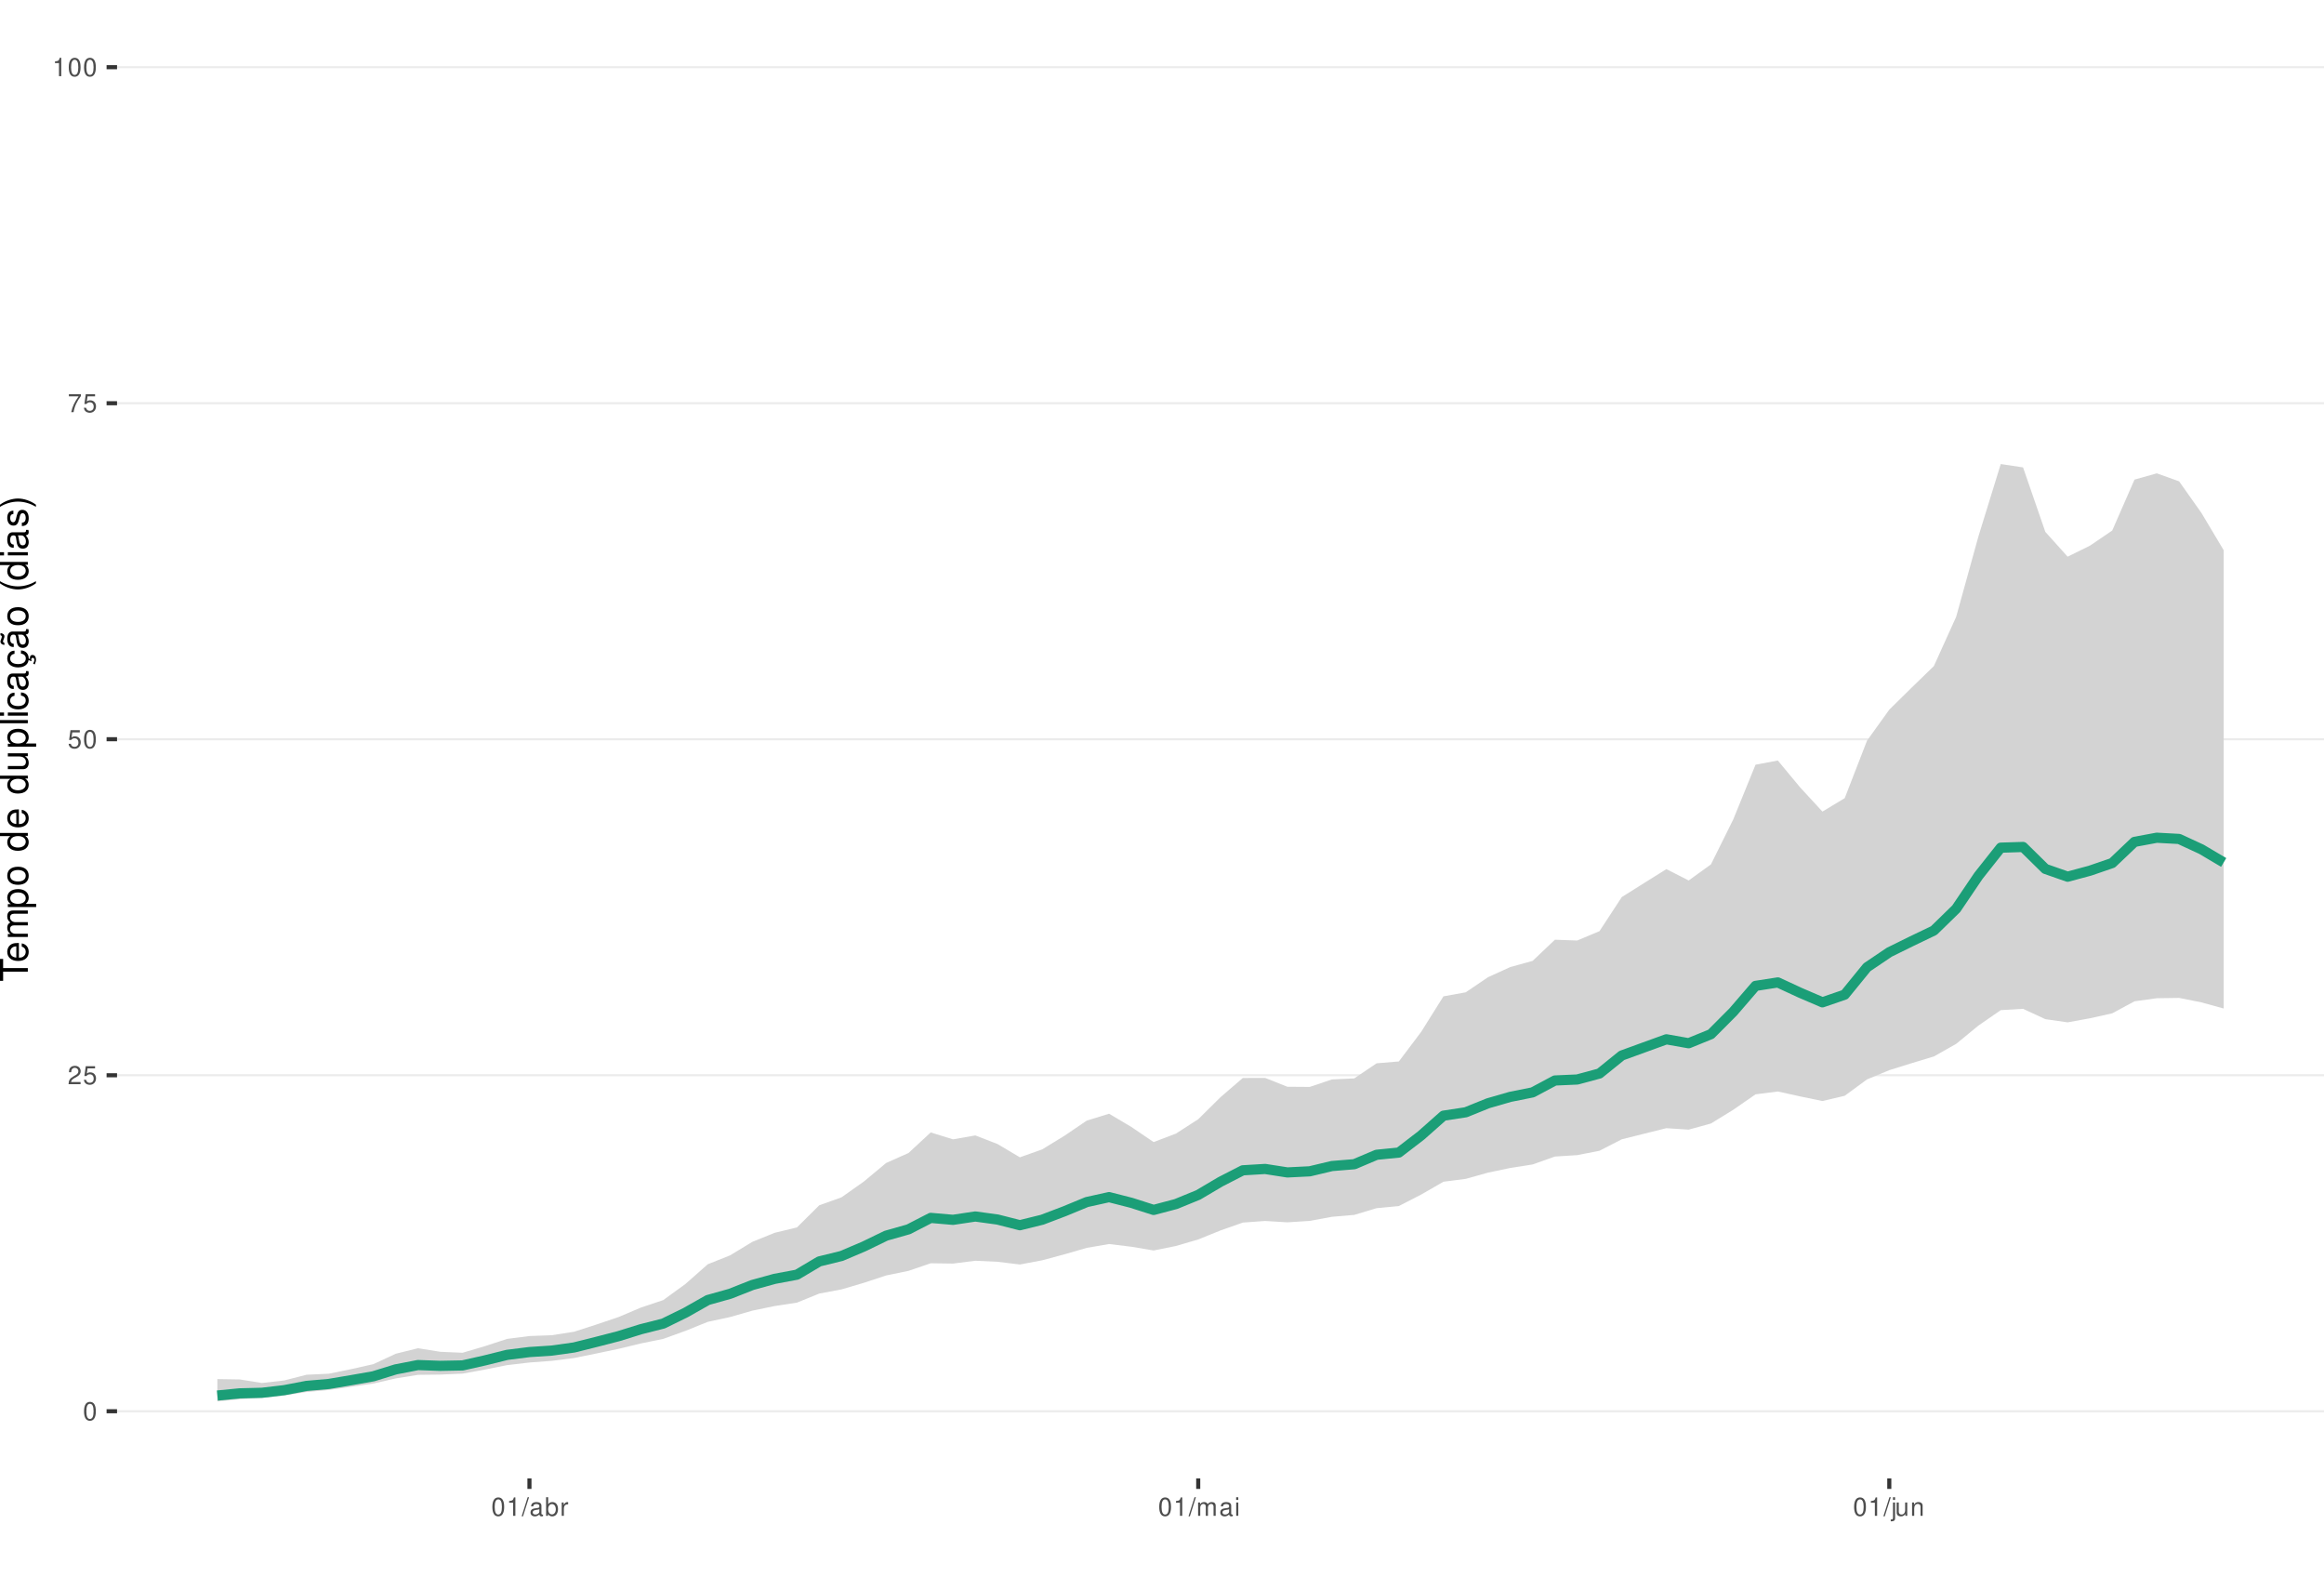
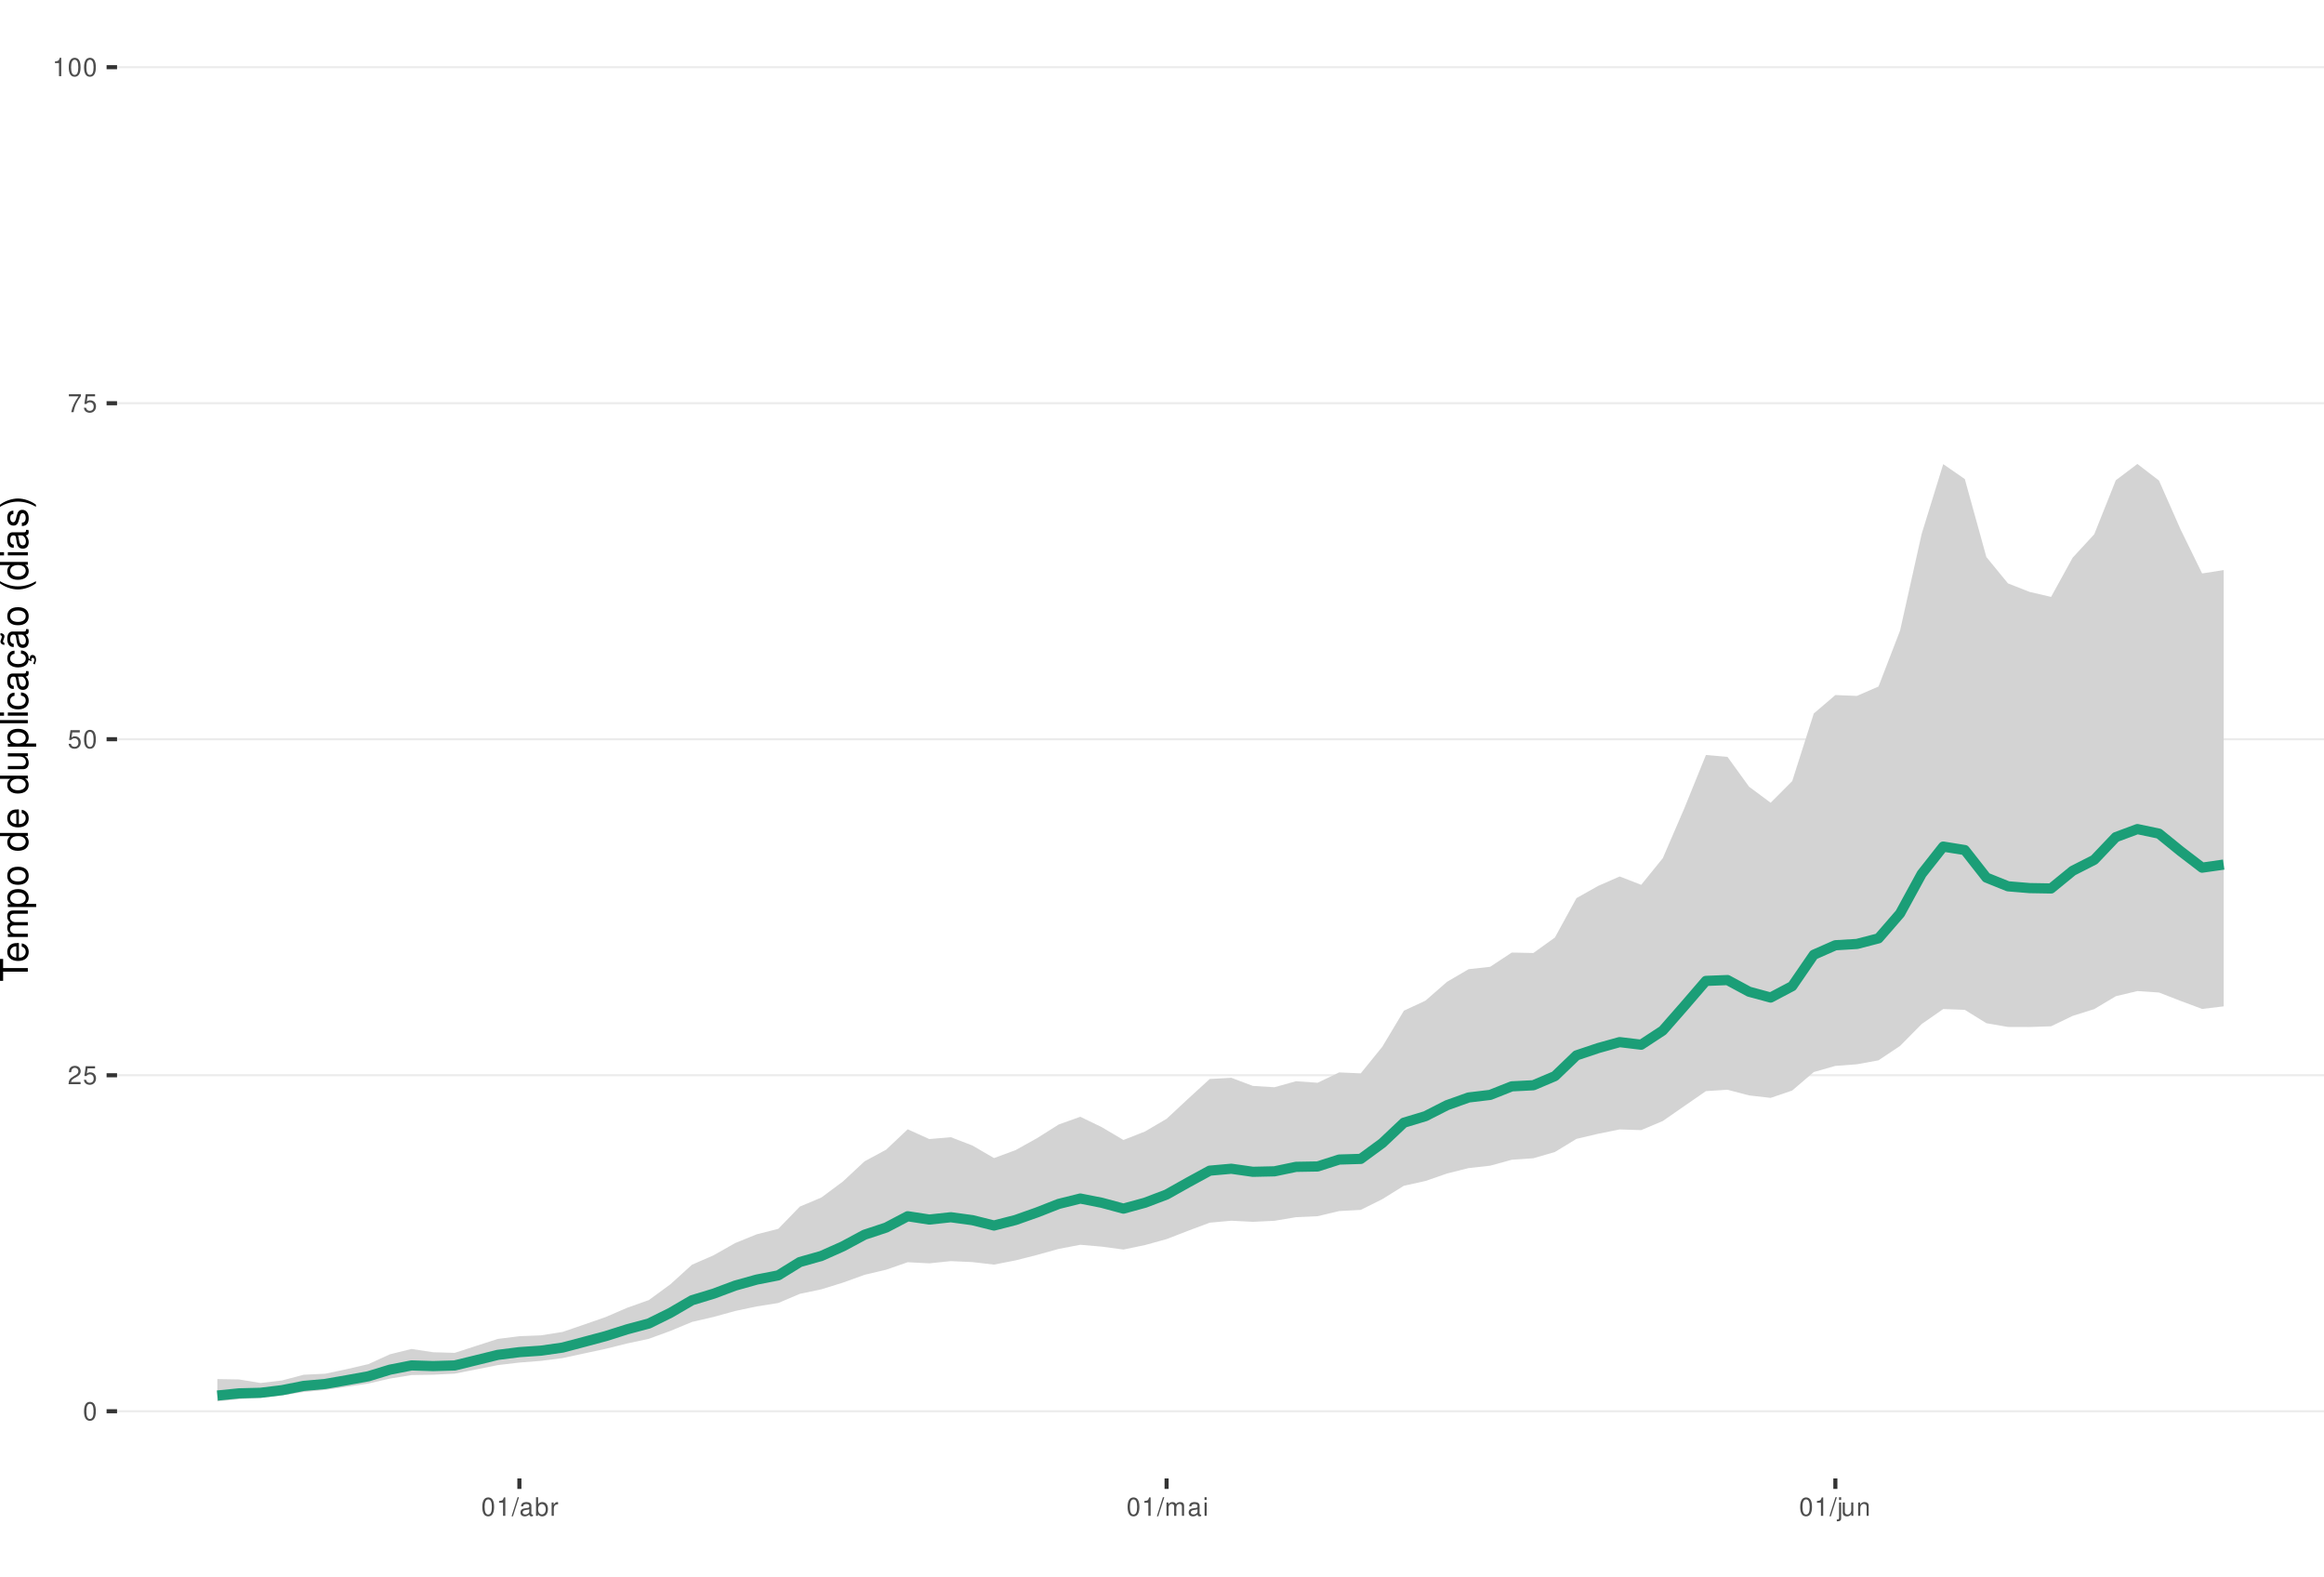
<svg xmlns="http://www.w3.org/2000/svg" xmlns:xlink="http://www.w3.org/1999/xlink" width="609pt" height="413pt" viewBox="0 0 609 413" version="1.1">
  <defs>
    <g>
      <symbol overflow="visible" id="glyph0-0">
        <path style="stroke:none;" d="" />
      </symbol>
      <symbol overflow="visible" id="glyph0-1">
        <path style="stroke:none;" d="M 1.828 -4.812 C 1.391 -4.812 0.984 -4.609 0.75 -4.281 C 0.438 -3.859 0.281 -3.219 0.281 -2.328 C 0.281 -0.703 0.812 0.156 1.828 0.156 C 2.828 0.156 3.375 -0.703 3.375 -2.297 C 3.375 -3.219 3.234 -3.844 2.922 -4.281 C 2.672 -4.625 2.281 -4.812 1.828 -4.812 Z M 1.828 -4.297 C 2.469 -4.297 2.781 -3.641 2.781 -2.344 C 2.781 -0.969 2.469 -0.328 1.812 -0.328 C 1.203 -0.328 0.891 -1 0.891 -2.328 C 0.891 -3.641 1.203 -4.297 1.828 -4.297 Z M 1.828 -4.297 " />
      </symbol>
      <symbol overflow="visible" id="glyph0-2">
        <path style="stroke:none;" d="M 3.375 -0.578 L 0.891 -0.578 C 0.938 -0.984 1.156 -1.234 1.734 -1.578 L 2.406 -1.953 C 3.062 -2.328 3.406 -2.812 3.406 -3.406 C 3.406 -3.812 3.234 -4.188 2.969 -4.438 C 2.688 -4.688 2.344 -4.812 1.891 -4.812 C 1.297 -4.812 0.844 -4.594 0.578 -4.188 C 0.422 -3.938 0.344 -3.641 0.328 -3.141 L 0.922 -3.141 C 0.938 -3.469 0.984 -3.672 1.062 -3.828 C 1.219 -4.125 1.516 -4.297 1.875 -4.297 C 2.406 -4.297 2.797 -3.906 2.797 -3.391 C 2.797 -3.016 2.578 -2.672 2.156 -2.438 L 1.547 -2.078 C 0.562 -1.516 0.281 -1.062 0.219 0 L 3.375 0 Z M 3.375 -0.578 " />
      </symbol>
      <symbol overflow="visible" id="glyph0-3">
        <path style="stroke:none;" d="M 3.172 -4.719 L 0.734 -4.719 L 0.375 -2.156 L 0.922 -2.156 C 1.188 -2.469 1.422 -2.594 1.797 -2.594 C 2.422 -2.594 2.812 -2.156 2.812 -1.453 C 2.812 -0.781 2.422 -0.359 1.781 -0.359 C 1.266 -0.359 0.953 -0.625 0.812 -1.156 L 0.234 -1.156 C 0.312 -0.766 0.375 -0.578 0.516 -0.406 C 0.781 -0.047 1.266 0.156 1.797 0.156 C 2.75 0.156 3.422 -0.547 3.422 -1.531 C 3.422 -2.469 2.797 -3.109 1.891 -3.109 C 1.562 -3.109 1.297 -3.016 1.016 -2.828 L 1.203 -4.141 L 3.172 -4.141 Z M 3.172 -4.719 " />
      </symbol>
      <symbol overflow="visible" id="glyph0-4">
        <path style="stroke:none;" d="M 3.469 -4.719 L 0.312 -4.719 L 0.312 -4.141 L 2.859 -4.141 C 1.734 -2.531 1.266 -1.547 0.922 0 L 1.547 0 C 1.797 -1.516 2.391 -2.812 3.469 -4.234 Z M 3.469 -4.719 " />
      </symbol>
      <symbol overflow="visible" id="glyph0-5">
        <path style="stroke:none;" d="M 1.719 -3.422 L 1.719 0 L 2.312 0 L 2.312 -4.812 L 1.922 -4.812 C 1.719 -4.078 1.578 -3.969 0.672 -3.859 L 0.672 -3.422 Z M 1.719 -3.422 " />
      </symbol>
      <symbol overflow="visible" id="glyph0-6">
        <path style="stroke:none;" d="M 1.531 -4.859 L -0.047 0.141 L 0.312 0.141 L 1.891 -4.859 Z M 1.531 -4.859 " />
      </symbol>
      <symbol overflow="visible" id="glyph0-7">
        <path style="stroke:none;" d="M 3.562 -0.328 C 3.5 -0.312 3.469 -0.312 3.438 -0.312 C 3.25 -0.312 3.141 -0.406 3.141 -0.578 L 3.141 -2.641 C 3.141 -3.25 2.688 -3.594 1.828 -3.594 C 1.312 -3.594 0.906 -3.438 0.672 -3.188 C 0.516 -3 0.453 -2.797 0.438 -2.453 L 0.984 -2.453 C 1.031 -2.875 1.297 -3.078 1.812 -3.078 C 2.312 -3.078 2.594 -2.891 2.594 -2.562 L 2.594 -2.406 C 2.578 -2.172 2.469 -2.078 2.016 -2.031 C 1.219 -1.922 1.109 -1.891 0.891 -1.812 C 0.484 -1.641 0.281 -1.328 0.281 -0.875 C 0.281 -0.25 0.719 0.156 1.422 0.156 C 1.859 0.156 2.219 0 2.609 -0.359 C 2.656 0 2.828 0.156 3.188 0.156 C 3.297 0.156 3.375 0.141 3.562 0.094 Z M 2.594 -1.094 C 2.594 -0.906 2.531 -0.797 2.375 -0.641 C 2.141 -0.438 1.875 -0.328 1.547 -0.328 C 1.109 -0.328 0.859 -0.547 0.859 -0.891 C 0.859 -1.266 1.094 -1.438 1.703 -1.531 C 2.297 -1.609 2.406 -1.641 2.594 -1.719 Z M 2.594 -1.094 " />
      </symbol>
      <symbol overflow="visible" id="glyph0-8">
        <path style="stroke:none;" d="M 0.359 -4.859 L 0.359 0 L 0.859 0 L 0.859 -0.453 C 1.125 -0.047 1.484 0.156 1.969 0.156 C 2.875 0.156 3.484 -0.594 3.484 -1.75 C 3.484 -2.891 2.922 -3.594 1.984 -3.594 C 1.516 -3.594 1.172 -3.406 0.906 -3.016 L 0.906 -4.859 Z M 1.891 -3.062 C 2.5 -3.062 2.906 -2.531 2.906 -1.703 C 2.906 -0.906 2.484 -0.359 1.891 -0.359 C 1.297 -0.359 0.906 -0.906 0.906 -1.719 C 0.906 -2.531 1.297 -3.062 1.891 -3.062 Z M 1.891 -3.062 " />
      </symbol>
      <symbol overflow="visible" id="glyph0-9">
        <path style="stroke:none;" d="M 0.453 -3.484 L 0.453 0 L 1.016 0 L 1.016 -1.812 C 1.031 -2.656 1.375 -3.016 2.141 -3 L 2.141 -3.562 C 2.047 -3.578 1.984 -3.594 1.922 -3.594 C 1.562 -3.594 1.297 -3.375 0.969 -2.859 L 0.969 -3.484 Z M 0.453 -3.484 " />
      </symbol>
      <symbol overflow="visible" id="glyph0-10">
        <path style="stroke:none;" d="M 0.469 -3.484 L 0.469 0 L 1.031 0 L 1.031 -2.188 C 1.031 -2.703 1.391 -3.109 1.844 -3.109 C 2.25 -3.109 2.484 -2.844 2.484 -2.406 L 2.484 0 L 3.047 0 L 3.047 -2.188 C 3.047 -2.703 3.422 -3.109 3.875 -3.109 C 4.266 -3.109 4.516 -2.844 4.516 -2.406 L 4.516 0 L 5.078 0 L 5.078 -2.609 C 5.078 -3.234 4.719 -3.594 4.062 -3.594 C 3.594 -3.594 3.312 -3.453 2.984 -3.062 C 2.781 -3.422 2.5 -3.594 2.047 -3.594 C 1.578 -3.594 1.266 -3.422 0.984 -3 L 0.984 -3.484 Z M 0.469 -3.484 " />
      </symbol>
      <symbol overflow="visible" id="glyph0-11">
        <path style="stroke:none;" d="M 1 -3.484 L 0.453 -3.484 L 0.453 0 L 1 0 Z M 1 -4.859 L 0.438 -4.859 L 0.438 -4.156 L 1 -4.156 Z M 1 -4.859 " />
      </symbol>
      <symbol overflow="visible" id="glyph0-12">
        <path style="stroke:none;" d="M 0.469 -3.484 L 0.469 0.5 C 0.469 0.859 0.359 0.969 0.016 0.969 C -0.031 0.969 -0.047 0.969 -0.125 0.953 L -0.125 1.438 C -0.047 1.438 -0.016 1.453 0.062 1.453 C 0.688 1.453 1.016 1.203 1.016 0.719 L 1.016 -3.484 Z M 1.016 -4.859 L 0.469 -4.859 L 0.469 -4.156 L 1.016 -4.156 Z M 1.016 -4.859 " />
      </symbol>
      <symbol overflow="visible" id="glyph0-13">
        <path style="stroke:none;" d="M 3.203 0 L 3.203 -3.484 L 2.656 -3.484 L 2.656 -1.516 C 2.656 -0.797 2.281 -0.328 1.703 -0.328 C 1.266 -0.328 0.984 -0.594 0.984 -1.016 L 0.984 -3.484 L 0.438 -3.484 L 0.438 -0.797 C 0.438 -0.219 0.859 0.156 1.547 0.156 C 2.062 0.156 2.391 -0.031 2.703 -0.484 L 2.703 0 Z M 3.203 0 " />
      </symbol>
      <symbol overflow="visible" id="glyph0-14">
        <path style="stroke:none;" d="M 0.469 -3.484 L 0.469 0 L 1.031 0 L 1.031 -1.922 C 1.031 -2.641 1.391 -3.109 1.969 -3.109 C 2.406 -3.109 2.688 -2.828 2.688 -2.422 L 2.688 0 L 3.234 0 L 3.234 -2.641 C 3.234 -3.219 2.812 -3.594 2.141 -3.594 C 1.625 -3.594 1.281 -3.391 0.984 -2.906 L 0.984 -3.484 Z M 0.469 -3.484 " />
      </symbol>
      <symbol overflow="visible" id="glyph1-0">
        <path style="stroke:none;" d="" />
      </symbol>
      <symbol overflow="visible" id="glyph1-1">
        <path style="stroke:none;" d="M -6.469 -3.547 L -6.469 -5.938 L -7.297 -5.938 L -7.297 -0.203 L -6.469 -0.203 L -6.469 -2.609 L 0 -2.609 L 0 -3.547 Z M -6.469 -3.547 " />
      </symbol>
      <symbol overflow="visible" id="glyph1-2">
        <path style="stroke:none;" d="M -2.344 -5.125 C -3.141 -5.125 -3.625 -5.062 -4.016 -4.922 C -4.875 -4.578 -5.391 -3.781 -5.391 -2.797 C -5.391 -1.344 -4.281 -0.406 -2.547 -0.406 C -0.812 -0.406 0.234 -1.297 0.234 -2.781 C 0.234 -3.984 -0.453 -4.812 -1.594 -5.016 L -1.594 -4.188 C -0.906 -3.953 -0.547 -3.484 -0.547 -2.812 C -0.547 -2.281 -0.781 -1.828 -1.219 -1.547 C -1.516 -1.344 -1.812 -1.281 -2.344 -1.266 Z M -3.016 -1.297 C -3.984 -1.359 -4.625 -1.953 -4.625 -2.797 C -4.625 -3.641 -3.953 -4.234 -3.016 -4.234 Z M -3.016 -1.297 " />
      </symbol>
      <symbol overflow="visible" id="glyph1-3">
        <path style="stroke:none;" d="M -5.234 -0.703 L 0 -0.703 L 0 -1.547 L -3.297 -1.547 C -4.047 -1.547 -4.656 -2.094 -4.656 -2.766 C -4.656 -3.391 -4.281 -3.734 -3.609 -3.734 L 0 -3.734 L 0 -4.578 L -3.297 -4.578 C -4.047 -4.578 -4.656 -5.125 -4.656 -5.812 C -4.656 -6.422 -4.266 -6.781 -3.609 -6.781 L 0 -6.781 L 0 -7.625 L -3.938 -7.625 C -4.875 -7.625 -5.391 -7.078 -5.391 -6.094 C -5.391 -5.406 -5.188 -4.984 -4.594 -4.484 C -5.156 -4.188 -5.391 -3.766 -5.391 -3.078 C -5.391 -2.375 -5.125 -1.906 -4.5 -1.469 L -5.234 -1.469 Z M -5.234 -0.703 " />
      </symbol>
      <symbol overflow="visible" id="glyph1-4">
        <path style="stroke:none;" d="M 2.188 -0.547 L 2.188 -1.375 L -0.547 -1.375 C -0.016 -1.812 0.234 -2.312 0.234 -2.984 C 0.234 -4.344 -0.859 -5.234 -2.531 -5.234 C -4.297 -5.234 -5.391 -4.375 -5.391 -2.984 C -5.391 -2.266 -5.062 -1.703 -4.453 -1.312 L -5.234 -1.312 L -5.234 -0.547 Z M -4.609 -2.844 C -4.609 -3.766 -3.797 -4.359 -2.547 -4.359 C -1.359 -4.359 -0.547 -3.75 -0.547 -2.844 C -0.547 -1.953 -1.344 -1.375 -2.578 -1.375 C -3.812 -1.375 -4.609 -1.953 -4.609 -2.844 Z M -4.609 -2.844 " />
      </symbol>
      <symbol overflow="visible" id="glyph1-5">
        <path style="stroke:none;" d="M -5.391 -2.719 C -5.391 -1.234 -4.344 -0.359 -2.578 -0.359 C -0.812 -0.359 0.234 -1.234 0.234 -2.734 C 0.234 -4.203 -0.812 -5.094 -2.547 -5.094 C -4.359 -5.094 -5.391 -4.234 -5.391 -2.719 Z M -4.625 -2.734 C -4.625 -3.672 -3.844 -4.234 -2.547 -4.234 C -1.312 -4.234 -0.547 -3.656 -0.547 -2.734 C -0.547 -1.797 -1.312 -1.234 -2.578 -1.234 C -3.844 -1.234 -4.625 -1.797 -4.625 -2.734 Z M -4.625 -2.734 " />
      </symbol>
      <symbol overflow="visible" id="glyph1-6">
        <path style="stroke:none;" d="" />
      </symbol>
      <symbol overflow="visible" id="glyph1-7">
        <path style="stroke:none;" d="M -7.297 -4.953 L -7.297 -4.125 L -4.578 -4.125 C -5.109 -3.766 -5.391 -3.203 -5.391 -2.516 C -5.391 -1.156 -4.297 -0.266 -2.625 -0.266 C -0.859 -0.266 0.234 -1.125 0.234 -2.547 C 0.234 -3.266 -0.047 -3.766 -0.688 -4.203 L 0 -4.203 L 0 -4.953 Z M -4.609 -2.656 C -4.609 -3.547 -3.812 -4.125 -2.562 -4.125 C -1.344 -4.125 -0.547 -3.547 -0.547 -2.656 C -0.547 -1.734 -1.359 -1.125 -2.578 -1.125 C -3.797 -1.125 -4.609 -1.734 -4.609 -2.656 Z M -4.609 -2.656 " />
      </symbol>
      <symbol overflow="visible" id="glyph1-8">
        <path style="stroke:none;" d="M 0 -4.812 L -5.234 -4.812 L -5.234 -3.984 L -2.266 -3.984 C -1.203 -3.984 -0.5 -3.438 -0.5 -2.562 C -0.5 -1.906 -0.906 -1.484 -1.531 -1.484 L -5.234 -1.484 L -5.234 -0.656 L -1.203 -0.656 C -0.328 -0.656 0.234 -1.297 0.234 -2.312 C 0.234 -3.094 -0.047 -3.578 -0.734 -4.062 L 0 -4.062 Z M 0 -4.812 " />
      </symbol>
      <symbol overflow="visible" id="glyph1-9">
        <path style="stroke:none;" d="M -7.297 -1.516 L -7.297 -0.688 L 0 -0.688 L 0 -1.516 Z M -7.297 -1.516 " />
      </symbol>
      <symbol overflow="visible" id="glyph1-10">
        <path style="stroke:none;" d="M -5.234 -1.5 L -5.234 -0.672 L 0 -0.672 L 0 -1.5 Z M -7.297 -1.5 L -7.297 -0.656 L -6.234 -0.656 L -6.234 -1.5 Z M -7.297 -1.5 " />
      </symbol>
      <symbol overflow="visible" id="glyph1-11">
        <path style="stroke:none;" d="M -3.484 -4.703 C -3.984 -4.672 -4.312 -4.562 -4.609 -4.359 C -5.094 -4 -5.391 -3.375 -5.391 -2.641 C -5.391 -1.219 -4.266 -0.312 -2.531 -0.312 C -0.844 -0.312 0.234 -1.203 0.234 -2.625 C 0.234 -3.875 -0.516 -4.672 -1.797 -4.766 L -1.797 -3.938 C -0.953 -3.797 -0.547 -3.359 -0.547 -2.656 C -0.547 -1.734 -1.297 -1.188 -2.531 -1.188 C -3.844 -1.188 -4.625 -1.719 -4.625 -2.625 C -4.625 -3.328 -4.203 -3.766 -3.484 -3.875 Z M -3.484 -4.703 " />
      </symbol>
      <symbol overflow="visible" id="glyph1-12">
        <path style="stroke:none;" d="M -0.484 -5.344 C -0.469 -5.266 -0.469 -5.219 -0.469 -5.172 C -0.469 -4.875 -0.625 -4.719 -0.875 -4.719 L -3.953 -4.719 C -4.891 -4.719 -5.391 -4.047 -5.391 -2.75 C -5.391 -1.984 -5.172 -1.375 -4.781 -1.016 C -4.516 -0.766 -4.203 -0.672 -3.688 -0.656 L -3.688 -1.484 C -4.328 -1.562 -4.625 -1.938 -4.625 -2.719 C -4.625 -3.484 -4.344 -3.891 -3.844 -3.891 L -3.625 -3.891 C -3.266 -3.875 -3.125 -3.703 -3.047 -3.016 C -2.891 -1.844 -2.844 -1.656 -2.719 -1.344 C -2.453 -0.734 -2 -0.422 -1.312 -0.422 C -0.375 -0.422 0.234 -1.078 0.234 -2.141 C 0.234 -2.797 0 -3.328 -0.547 -3.922 C 0 -3.984 0.234 -4.234 0.234 -4.781 C 0.234 -4.953 0.203 -5.062 0.141 -5.344 Z M -1.656 -3.891 C -1.375 -3.891 -1.203 -3.812 -0.969 -3.562 C -0.656 -3.219 -0.5 -2.812 -0.5 -2.312 C -0.5 -1.672 -0.812 -1.297 -1.344 -1.297 C -1.891 -1.297 -2.172 -1.656 -2.297 -2.547 C -2.422 -3.438 -2.453 -3.609 -2.594 -3.891 Z M -1.656 -3.891 " />
      </symbol>
      <symbol overflow="visible" id="glyph1-13">
        <path style="stroke:none;" d="M 0.234 -2.641 C 0.234 -3.875 -0.547 -4.703 -1.797 -4.766 L -1.797 -3.938 C -0.953 -3.797 -0.531 -3.359 -0.531 -2.656 C -0.531 -1.734 -1.281 -1.188 -2.516 -1.188 C -3.844 -1.188 -4.625 -1.719 -4.625 -2.625 C -4.625 -3.328 -4.203 -3.766 -3.484 -3.875 L -3.484 -4.703 C -3.984 -4.672 -4.312 -4.562 -4.609 -4.359 C -5.094 -4 -5.391 -3.375 -5.391 -2.641 C -5.391 -1.219 -4.266 -0.312 -2.531 -0.312 C -1.469 -0.312 -0.625 -0.672 -0.156 -1.312 C 0.047 -1.594 0.125 -1.812 0.203 -2.25 L 0.922 -1.938 L 0.984 -2.062 C 0.938 -2.188 0.906 -2.25 0.906 -2.375 C 0.906 -2.656 1.047 -2.828 1.281 -2.828 C 1.547 -2.828 1.734 -2.594 1.734 -2.297 C 1.734 -2.031 1.672 -1.844 1.438 -1.406 L 1.406 -1.312 L 1.812 -1.094 C 2.078 -1.75 2.141 -1.953 2.141 -2.344 C 2.141 -3.109 1.781 -3.578 1.203 -3.578 C 0.781 -3.578 0.547 -3.297 0.547 -2.797 C 0.547 -2.703 0.547 -2.641 0.562 -2.516 Z M 0.234 -2.641 " />
      </symbol>
      <symbol overflow="visible" id="glyph1-14">
        <path style="stroke:none;" d="M -0.484 -5.344 C -0.469 -5.266 -0.469 -5.219 -0.469 -5.172 C -0.469 -4.875 -0.625 -4.719 -0.875 -4.719 L -3.953 -4.719 C -4.891 -4.719 -5.391 -4.047 -5.391 -2.75 C -5.391 -1.984 -5.172 -1.375 -4.781 -1.016 C -4.516 -0.766 -4.203 -0.672 -3.688 -0.656 L -3.688 -1.484 C -4.328 -1.562 -4.625 -1.938 -4.625 -2.719 C -4.625 -3.484 -4.344 -3.891 -3.844 -3.891 L -3.625 -3.891 C -3.266 -3.875 -3.125 -3.703 -3.047 -3.016 C -2.891 -1.844 -2.844 -1.656 -2.719 -1.344 C -2.453 -0.734 -2 -0.422 -1.312 -0.422 C -0.375 -0.422 0.234 -1.078 0.234 -2.141 C 0.234 -2.797 0 -3.328 -0.547 -3.922 C 0 -3.984 0.234 -4.234 0.234 -4.781 C 0.234 -4.953 0.203 -5.062 0.141 -5.344 Z M -1.656 -3.891 C -1.375 -3.891 -1.203 -3.812 -0.969 -3.562 C -0.656 -3.219 -0.5 -2.812 -0.5 -2.312 C -0.5 -1.672 -0.812 -1.297 -1.344 -1.297 C -1.891 -1.297 -2.172 -1.656 -2.297 -2.547 C -2.422 -3.438 -2.453 -3.609 -2.594 -3.891 Z M -7.172 -3.75 C -6.922 -3.672 -6.812 -3.547 -6.812 -3.375 C -6.812 -3.25 -6.875 -2.984 -6.984 -2.734 C -7.156 -2.312 -7.172 -2.25 -7.172 -2.047 C -7.172 -1.594 -6.797 -1.297 -6.141 -1.188 L -6.141 -1.766 C -6.375 -1.812 -6.5 -1.938 -6.5 -2.094 C -6.5 -2.203 -6.469 -2.344 -6.375 -2.578 C -6.156 -3.156 -6.125 -3.234 -6.125 -3.438 C -6.125 -3.922 -6.484 -4.219 -7.172 -4.312 Z M -7.172 -3.75 " />
      </symbol>
      <symbol overflow="visible" id="glyph1-15">
        <path style="stroke:none;" d="M -7.297 -2.359 C -5.984 -1.359 -4.156 -0.734 -2.594 -0.734 C -1.016 -0.734 0.812 -1.359 2.125 -2.359 L 2.125 -2.906 C 0.688 -2.031 -0.984 -1.547 -2.594 -1.547 C -4.188 -1.547 -5.875 -2.031 -7.297 -2.906 Z M -7.297 -2.359 " />
      </symbol>
      <symbol overflow="visible" id="glyph1-16">
        <path style="stroke:none;" d="M -3.781 -4.375 C -4.812 -4.375 -5.391 -3.688 -5.391 -2.484 C -5.391 -1.266 -4.766 -0.469 -3.797 -0.469 C -2.969 -0.469 -2.578 -0.891 -2.281 -2.125 L -2.094 -2.906 C -1.953 -3.484 -1.734 -3.719 -1.375 -3.719 C -0.875 -3.719 -0.547 -3.234 -0.547 -2.5 C -0.547 -2.047 -0.672 -1.672 -0.891 -1.453 C -1.047 -1.328 -1.188 -1.266 -1.562 -1.219 L -1.562 -0.344 C -0.344 -0.375 0.234 -1.062 0.234 -2.438 C 0.234 -3.75 -0.422 -4.594 -1.438 -4.594 C -2.203 -4.594 -2.641 -4.156 -2.891 -3.109 L -3.078 -2.312 C -3.234 -1.625 -3.453 -1.344 -3.828 -1.344 C -4.312 -1.344 -4.625 -1.766 -4.625 -2.453 C -4.625 -3.125 -4.328 -3.484 -3.781 -3.5 Z M -3.781 -4.375 " />
      </symbol>
      <symbol overflow="visible" id="glyph1-17">
        <path style="stroke:none;" d="M 2.125 -0.938 C 0.812 -1.938 -1.016 -2.562 -2.578 -2.562 C -4.156 -2.562 -5.984 -1.938 -7.297 -0.938 L -7.297 -0.375 C -5.859 -1.266 -4.188 -1.75 -2.578 -1.75 C -0.984 -1.75 0.703 -1.266 2.125 -0.375 Z M 2.125 -0.938 " />
      </symbol>
    </g>
    <clipPath id="clip1">
      <path d="M 30.672 0 L 609 0 L 609 387.328 L 30.672 387.328 Z M 30.672 0 " />
    </clipPath>
    <clipPath id="clip2">
      <path d="M 30.672 369 L 609 369 L 609 370 L 30.672 370 Z M 30.672 369 " />
    </clipPath>
    <clipPath id="clip3">
      <path d="M 30.672 281 L 609 281 L 609 282 L 30.672 282 Z M 30.672 281 " />
    </clipPath>
    <clipPath id="clip4">
      <path d="M 30.672 193 L 609 193 L 609 194 L 30.672 194 Z M 30.672 193 " />
    </clipPath>
    <clipPath id="clip5">
      <path d="M 30.672 105 L 609 105 L 609 106 L 30.672 106 Z M 30.672 105 " />
    </clipPath>
    <clipPath id="clip6">
      <path d="M 30.672 17 L 609 17 L 609 18 L 30.672 18 Z M 30.672 17 " />
    </clipPath>
  </defs>
  <g id="surface51">
    <rect x="0" y="0" width="609" height="413" style="fill:rgb(100%,100%,100%);fill-opacity:1;stroke:none;" />
    <rect x="0" y="0" width="609" height="413" style="fill:rgb(100%,100%,100%);fill-opacity:1;stroke:none;" />
    <path style="fill:none;stroke-width:1.067;stroke-linecap:round;stroke-linejoin:round;stroke:rgb(100%,100%,100%);stroke-opacity:1;stroke-miterlimit:10;" d="M 0 413 L 609 413 L 609 0 L 0 0 Z M 0 413 " />
    <g clip-path="url(#clip1)" clip-rule="nonzero">
      <path style=" stroke:none;fill-rule:nonzero;fill:rgb(100%,100%,100%);fill-opacity:1;" d="M 30.672 387.328 L 609 387.328 L 609 0 L 30.672 0 Z M 30.672 387.328 " />
    </g>
    <g clip-path="url(#clip2)" clip-rule="nonzero">
      <path style="fill:none;stroke-width:0.533;stroke-linecap:butt;stroke-linejoin:round;stroke:rgb(92.157%,92.157%,92.157%);stroke-opacity:1;stroke-miterlimit:10;" d="M 30.672 369.723 L 609 369.723 " />
    </g>
    <g clip-path="url(#clip3)" clip-rule="nonzero">
      <path style="fill:none;stroke-width:0.533;stroke-linecap:butt;stroke-linejoin:round;stroke:rgb(92.157%,92.157%,92.157%);stroke-opacity:1;stroke-miterlimit:10;" d="M 30.672 281.695 L 609 281.695 " />
    </g>
    <g clip-path="url(#clip4)" clip-rule="nonzero">
      <path style="fill:none;stroke-width:0.533;stroke-linecap:butt;stroke-linejoin:round;stroke:rgb(92.157%,92.157%,92.157%);stroke-opacity:1;stroke-miterlimit:10;" d="M 30.672 193.664 L 609 193.664 " />
    </g>
    <g clip-path="url(#clip5)" clip-rule="nonzero">
      <path style="fill:none;stroke-width:0.533;stroke-linecap:butt;stroke-linejoin:round;stroke:rgb(92.157%,92.157%,92.157%);stroke-opacity:1;stroke-miterlimit:10;" d="M 30.672 105.637 L 609 105.637 " />
    </g>
    <g clip-path="url(#clip6)" clip-rule="nonzero">
      <path style="fill:none;stroke-width:0.533;stroke-linecap:butt;stroke-linejoin:round;stroke:rgb(92.157%,92.157%,92.157%);stroke-opacity:1;stroke-miterlimit:10;" d="M 30.672 17.605 L 609 17.605 " />
    </g>
-     <path style=" stroke:none;fill-rule:nonzero;fill:rgb(82.745%,82.745%,82.745%);fill-opacity:1;" d="M 56.957 361.293 L 62.801 361.383 L 68.641 362.32 L 74.484 361.652 L 80.324 360.156 L 86.168 359.887 L 92.008 358.691 L 97.852 357.379 L 103.691 354.66 L 109.535 353.211 L 115.375 354.148 L 121.219 354.398 L 127.059 352.676 L 132.902 350.762 L 138.742 350.016 L 144.586 349.805 L 150.426 348.895 L 156.27 347.008 L 162.109 345.035 L 167.953 342.559 L 173.793 340.605 L 179.633 336.367 L 185.477 331.207 L 191.316 328.879 L 197.16 325.336 L 203 322.973 L 208.844 321.562 L 214.684 315.762 L 220.527 313.672 L 226.367 309.543 L 232.211 304.68 L 238.051 302.078 L 243.895 296.676 L 249.734 298.488 L 255.578 297.461 L 261.418 299.723 L 267.262 303.195 L 273.102 301.121 L 278.945 297.543 L 284.785 293.582 L 290.629 291.777 L 296.469 295.238 L 302.309 299.207 L 308.152 296.98 L 313.992 293.219 L 319.836 287.441 L 325.676 282.41 L 331.52 282.391 L 337.359 284.711 L 343.203 284.754 L 349.043 282.793 L 354.887 282.516 L 360.727 278.57 L 366.57 278.082 L 372.41 270.336 L 378.254 261.023 L 384.094 259.965 L 389.938 256.004 L 395.777 253.348 L 401.621 251.734 L 407.461 246.188 L 413.305 246.395 L 419.145 243.945 L 424.984 235.02 L 430.828 231.348 L 436.668 227.695 L 442.512 230.668 L 448.352 226.453 L 454.195 214.676 L 460.035 200.336 L 465.879 199.242 L 471.719 206.281 L 477.562 212.617 L 483.402 209.109 L 489.246 194.047 L 495.086 185.918 L 500.93 180.164 L 506.77 174.492 L 512.613 161.586 L 518.453 140.488 L 524.297 121.57 L 530.137 122.453 L 535.98 139.352 L 541.82 145.84 L 547.66 142.961 L 553.504 138.992 L 559.344 125.648 L 565.188 124.008 L 571.027 126.102 L 576.871 134.363 L 582.711 144.145 L 582.711 264.215 L 576.871 262.605 L 571.027 261.434 L 565.188 261.516 L 559.344 262.32 L 553.504 265.473 L 547.66 266.773 L 541.82 267.84 L 535.98 267.004 L 530.137 264.293 L 524.297 264.637 L 518.453 268.676 L 512.613 273.469 L 506.77 276.773 L 500.93 278.539 L 495.086 280.363 L 489.246 282.785 L 483.402 287.074 L 477.562 288.449 L 471.719 287.238 L 465.879 285.949 L 460.035 286.695 L 454.195 290.742 L 448.352 294.336 L 442.512 295.945 L 436.668 295.562 L 430.828 297.016 L 424.984 298.477 L 419.145 301.477 L 413.305 302.625 L 407.461 302.992 L 401.621 305.066 L 395.777 305.984 L 389.938 307.203 L 384.094 308.84 L 378.254 309.59 L 372.41 312.957 L 366.57 315.957 L 360.727 316.52 L 354.887 318.277 L 349.043 318.781 L 343.203 319.852 L 337.359 320.227 L 331.52 319.871 L 325.676 320.293 L 319.836 322.352 L 313.992 324.715 L 308.152 326.426 L 302.309 327.605 L 296.469 326.625 L 290.629 325.914 L 284.785 326.918 L 278.945 328.605 L 273.102 330.176 L 267.262 331.277 L 261.418 330.566 L 255.578 330.293 L 249.734 331.035 L 243.895 330.953 L 238.051 332.945 L 232.211 334.148 L 226.367 336.074 L 220.527 337.797 L 214.684 338.891 L 208.844 341.266 L 203 342.156 L 197.16 343.367 L 191.316 345.043 L 185.477 346.297 L 179.633 348.66 L 173.793 350.766 L 167.953 351.953 L 162.109 353.371 L 156.27 354.594 L 150.426 355.781 L 144.586 356.516 L 138.742 356.953 L 132.902 357.637 L 127.059 358.805 L 121.219 359.863 L 115.375 360.117 L 109.535 360.184 L 103.691 361.121 L 97.852 362.461 L 92.008 363.305 L 86.168 364.141 L 80.324 364.68 L 74.484 365.574 L 68.641 366.195 L 62.801 366.555 L 56.957 367.121 Z M 56.957 361.293 " />
-     <path style="fill:none;stroke-width:2.667;stroke-linecap:butt;stroke-linejoin:round;stroke:rgb(10.588%,61.961%,46.667%);stroke-opacity:1;stroke-miterlimit:10;" d="M 56.957 365.605 L 62.801 365.035 L 68.641 364.887 L 74.484 364.199 L 80.324 363.082 L 86.168 362.574 L 92.008 361.586 L 97.852 360.562 L 103.691 358.754 L 109.535 357.617 L 115.375 357.828 L 121.219 357.715 L 127.059 356.402 L 132.902 354.949 L 138.742 354.215 L 144.586 353.832 L 150.426 353.016 L 156.27 351.555 L 162.109 350.047 L 167.953 348.23 L 173.793 346.754 L 179.633 343.895 L 185.477 340.586 L 191.316 338.949 L 197.16 336.645 L 203 335.035 L 208.844 333.941 L 214.684 330.473 L 220.527 329.039 L 226.367 326.555 L 232.211 323.723 L 238.051 322.07 L 243.895 319.066 L 249.734 319.574 L 255.578 318.699 L 261.418 319.5 L 267.262 320.988 L 273.102 319.547 L 278.945 317.328 L 284.785 314.918 L 290.629 313.625 L 296.469 315.117 L 302.309 316.984 L 308.152 315.438 L 313.992 313.047 L 319.836 309.594 L 325.676 306.598 L 331.52 306.246 L 337.359 307.156 L 343.203 306.867 L 349.043 305.48 L 354.887 305.004 L 360.727 302.531 L 366.57 301.949 L 372.41 297.461 L 378.254 292.289 L 384.094 291.398 L 389.938 289.039 L 395.777 287.355 L 401.621 286.184 L 407.461 283.066 L 413.305 282.809 L 419.145 281.238 L 424.984 276.52 L 430.828 274.395 L 436.668 272.277 L 442.512 273.312 L 448.352 270.93 L 454.195 265.066 L 460.035 258.285 L 465.879 257.379 L 471.719 260.082 L 477.562 262.59 L 483.402 260.582 L 489.246 253.406 L 495.086 249.465 L 500.93 246.586 L 506.77 243.781 L 512.613 238.086 L 518.453 229.453 L 524.297 222.074 L 530.137 221.891 L 535.98 227.637 L 541.82 229.68 L 547.66 228.109 L 553.504 226.105 L 559.344 220.555 L 565.188 219.469 L 571.027 219.789 L 576.871 222.492 L 582.711 225.949 " />
+     <path style=" stroke:none;fill-rule:nonzero;fill:rgb(82.745%,82.745%,82.745%);fill-opacity:1;" d="M 56.957 361.293 L 62.613 361.383 L 68.266 362.32 L 73.918 361.652 L 79.57 360.156 L 85.227 359.887 L 90.879 358.691 L 96.531 357.379 L 102.184 354.801 L 107.84 353.402 L 113.492 354.262 L 119.145 354.426 L 124.797 352.598 L 130.453 350.773 L 136.105 350.062 L 141.758 349.836 L 147.41 348.945 L 153.062 347.012 L 158.719 345.039 L 164.371 342.602 L 170.023 340.598 L 175.676 336.465 L 181.332 331.332 L 186.984 328.867 L 192.637 325.668 L 198.289 323.367 L 203.945 321.934 L 209.598 316.105 L 215.25 313.723 L 220.902 309.516 L 226.559 304.246 L 232.211 301.195 L 237.863 295.855 L 243.516 298.414 L 249.168 297.926 L 254.824 300.105 L 260.477 303.398 L 266.129 301.309 L 271.781 298.164 L 277.438 294.594 L 283.09 292.574 L 288.742 295.309 L 294.395 298.656 L 300.051 296.426 L 305.703 293.113 L 311.355 287.852 L 317.008 282.68 L 322.664 282.363 L 328.316 284.488 L 333.969 284.836 L 339.621 283.258 L 345.273 283.664 L 350.93 280.953 L 356.582 281.199 L 362.234 274.223 L 367.887 264.785 L 373.543 262.148 L 379.195 257.215 L 384.848 253.91 L 390.5 253.277 L 396.156 249.551 L 401.809 249.672 L 407.461 245.609 L 413.113 235.293 L 418.77 232.105 L 424.422 229.621 L 430.074 231.805 L 435.727 224.836 L 441.379 211.746 L 447.035 197.793 L 452.688 198.293 L 458.34 206.098 L 463.992 210.305 L 469.648 204.629 L 475.301 186.918 L 480.953 182.09 L 486.605 182.316 L 492.262 179.848 L 497.914 165.184 L 503.566 139.883 L 509.219 121.59 L 514.875 125.504 L 520.527 145.934 L 526.18 152.832 L 531.832 155.062 L 537.484 156.379 L 543.141 146.094 L 548.793 139.969 L 554.445 125.82 L 560.098 121.547 L 565.754 125.887 L 571.406 138.68 L 577.059 150.234 L 582.711 149.348 L 582.711 263.648 L 577.059 264.324 L 571.406 262.215 L 565.754 260.02 L 560.098 259.641 L 554.445 260.992 L 548.793 264.367 L 543.141 266.141 L 537.484 268.871 L 531.832 269.059 L 526.18 269.039 L 520.527 268.062 L 514.875 264.562 L 509.219 264.348 L 503.566 268.285 L 497.914 274.008 L 492.262 277.785 L 486.605 278.82 L 480.953 279.246 L 475.301 280.855 L 469.648 285.695 L 463.992 287.625 L 458.34 286.977 L 452.688 285.492 L 447.035 285.852 L 441.379 289.766 L 435.727 293.688 L 430.074 296.07 L 424.422 295.891 L 418.77 297.031 L 413.113 298.363 L 407.461 301.801 L 401.809 303.445 L 396.156 303.832 L 390.5 305.391 L 384.848 306.016 L 379.195 307.438 L 373.543 309.395 L 367.887 310.648 L 362.234 314.156 L 356.582 316.969 L 350.93 317.273 L 345.273 318.621 L 339.621 318.883 L 333.969 319.824 L 328.316 320.098 L 322.664 319.805 L 317.008 320.324 L 311.355 322.434 L 305.703 324.625 L 300.051 326.18 L 294.395 327.359 L 288.742 326.598 L 283.09 326.109 L 277.438 327.188 L 271.781 328.762 L 266.129 330.199 L 260.477 331.305 L 254.824 330.645 L 249.168 330.391 L 243.516 330.973 L 237.863 330.68 L 232.211 332.641 L 226.559 333.973 L 220.902 336.023 L 215.25 337.773 L 209.598 338.965 L 203.945 341.363 L 198.289 342.262 L 192.637 343.457 L 186.984 345.016 L 181.332 346.324 L 175.676 348.68 L 170.023 350.746 L 164.371 351.957 L 158.719 353.363 L 153.062 354.582 L 147.41 355.797 L 141.758 356.523 L 136.105 356.965 L 130.453 357.633 L 124.797 358.762 L 119.145 359.871 L 113.492 360.156 L 107.84 360.242 L 102.184 361.164 L 96.531 362.461 L 90.879 363.305 L 85.227 364.141 L 79.57 364.68 L 73.918 365.574 L 68.266 366.195 L 62.613 366.555 L 56.957 367.121 Z M 56.957 361.293 " />
+     <path style="fill:none;stroke-width:2.667;stroke-linecap:butt;stroke-linejoin:round;stroke:rgb(10.588%,61.961%,46.667%);stroke-opacity:1;stroke-miterlimit:10;" d="M 56.957 365.605 L 62.613 365.035 L 68.266 364.887 L 73.918 364.199 L 79.57 363.082 L 85.227 362.574 L 90.879 361.586 L 96.531 360.562 L 102.184 358.828 L 107.84 357.715 L 113.492 357.891 L 119.145 357.727 L 124.797 356.348 L 130.453 354.953 L 136.105 354.238 L 141.758 353.848 L 147.41 353.043 L 153.062 351.551 L 158.719 350.039 L 164.371 348.25 L 170.023 346.738 L 175.676 343.941 L 181.332 340.641 L 186.984 338.926 L 192.637 336.809 L 198.289 335.23 L 203.945 334.121 L 209.598 330.629 L 215.25 329.031 L 220.902 326.508 L 226.559 323.469 L 232.211 321.598 L 237.863 318.633 L 243.516 319.504 L 249.168 318.895 L 254.824 319.664 L 260.477 321.066 L 266.129 319.617 L 271.781 317.621 L 277.438 315.402 L 283.09 313.996 L 288.742 315.113 L 294.395 316.637 L 300.051 315.09 L 305.703 312.945 L 311.355 309.77 L 317.008 306.691 L 322.664 306.188 L 328.316 306.992 L 333.969 306.867 L 339.621 305.691 L 345.273 305.594 L 350.93 303.781 L 356.582 303.609 L 362.234 299.465 L 367.887 294.125 L 373.543 292.414 L 379.195 289.539 L 384.848 287.52 L 390.5 286.844 L 396.156 284.605 L 401.809 284.316 L 407.461 281.922 L 413.113 276.492 L 418.77 274.59 L 424.422 273.016 L 430.074 273.695 L 435.727 269.988 L 441.379 263.543 L 447.035 256.977 L 452.688 256.758 L 458.34 259.809 L 463.992 261.34 L 469.648 258.352 L 475.301 250.125 L 480.953 247.637 L 486.605 247.297 L 492.262 245.832 L 497.914 239.312 L 503.566 228.965 L 509.219 221.793 L 514.875 222.703 L 520.527 229.91 L 526.18 232.195 L 531.832 232.664 L 537.484 232.762 L 543.141 228.137 L 548.793 225.254 L 554.445 219.312 L 560.098 217.207 L 565.754 218.395 L 571.406 222.984 L 577.059 227.309 L 582.711 226.508 " />
    <g style="fill:rgb(30.196%,30.196%,30.196%);fill-opacity:1;">
      <use xlink:href="#glyph0-1" x="21.738" y="372.07" />
    </g>
    <g style="fill:rgb(30.196%,30.196%,30.196%);fill-opacity:1;">
      <use xlink:href="#glyph0-2" x="17.738" y="284.043" />
      <use xlink:href="#glyph0-3" x="21.738" y="284.043" />
    </g>
    <g style="fill:rgb(30.196%,30.196%,30.196%);fill-opacity:1;">
      <use xlink:href="#glyph0-3" x="17.738" y="196.012" />
      <use xlink:href="#glyph0-1" x="21.738" y="196.012" />
    </g>
    <g style="fill:rgb(30.196%,30.196%,30.196%);fill-opacity:1;">
      <use xlink:href="#glyph0-4" x="17.738" y="107.984" />
      <use xlink:href="#glyph0-3" x="21.738" y="107.984" />
    </g>
    <g style="fill:rgb(30.196%,30.196%,30.196%);fill-opacity:1;">
      <use xlink:href="#glyph0-5" x="13.738" y="19.953" />
      <use xlink:href="#glyph0-1" x="17.738" y="19.953" />
      <use xlink:href="#glyph0-1" x="21.738" y="19.953" />
    </g>
    <path style="fill:none;stroke-width:1.067;stroke-linecap:butt;stroke-linejoin:round;stroke:rgb(20%,20%,20%);stroke-opacity:1;stroke-miterlimit:10;" d="M 27.93 369.723 L 30.672 369.723 " />
    <path style="fill:none;stroke-width:1.067;stroke-linecap:butt;stroke-linejoin:round;stroke:rgb(20%,20%,20%);stroke-opacity:1;stroke-miterlimit:10;" d="M 27.93 281.695 L 30.672 281.695 " />
    <path style="fill:none;stroke-width:1.067;stroke-linecap:butt;stroke-linejoin:round;stroke:rgb(20%,20%,20%);stroke-opacity:1;stroke-miterlimit:10;" d="M 27.93 193.664 L 30.672 193.664 " />
    <path style="fill:none;stroke-width:1.067;stroke-linecap:butt;stroke-linejoin:round;stroke:rgb(20%,20%,20%);stroke-opacity:1;stroke-miterlimit:10;" d="M 27.93 105.637 L 30.672 105.637 " />
    <path style="fill:none;stroke-width:1.067;stroke-linecap:butt;stroke-linejoin:round;stroke:rgb(20%,20%,20%);stroke-opacity:1;stroke-miterlimit:10;" d="M 27.93 17.605 L 30.672 17.605 " />
-     <path style="fill:none;stroke-width:1.067;stroke-linecap:butt;stroke-linejoin:round;stroke:rgb(20%,20%,20%);stroke-opacity:1;stroke-miterlimit:10;" d="M 138.742 390.07 L 138.742 387.328 " />
-     <path style="fill:none;stroke-width:1.067;stroke-linecap:butt;stroke-linejoin:round;stroke:rgb(20%,20%,20%);stroke-opacity:1;stroke-miterlimit:10;" d="M 313.992 390.07 L 313.992 387.328 " />
-     <path style="fill:none;stroke-width:1.067;stroke-linecap:butt;stroke-linejoin:round;stroke:rgb(20%,20%,20%);stroke-opacity:1;stroke-miterlimit:10;" d="M 495.086 390.07 L 495.086 387.328 " />
-     <g style="fill:rgb(30.196%,30.196%,30.196%);fill-opacity:1;">
-       <use xlink:href="#glyph0-1" x="128.742" y="397.109" />
-       <use xlink:href="#glyph0-5" x="132.742" y="397.109" />
-       <use xlink:href="#glyph0-6" x="136.742" y="397.109" />
-       <use xlink:href="#glyph0-7" x="138.742" y="397.109" />
-       <use xlink:href="#glyph0-8" x="142.742" y="397.109" />
-       <use xlink:href="#glyph0-9" x="146.742" y="397.109" />
-     </g>
-     <g style="fill:rgb(30.196%,30.196%,30.196%);fill-opacity:1;">
-       <use xlink:href="#glyph0-1" x="303.492" y="397.109" />
-       <use xlink:href="#glyph0-5" x="307.492" y="397.109" />
-       <use xlink:href="#glyph0-6" x="311.492" y="397.109" />
-       <use xlink:href="#glyph0-10" x="313.492" y="397.109" />
-       <use xlink:href="#glyph0-7" x="319.492" y="397.109" />
-       <use xlink:href="#glyph0-11" x="323.492" y="397.109" />
-     </g>
-     <g style="fill:rgb(30.196%,30.196%,30.196%);fill-opacity:1;">
-       <use xlink:href="#glyph0-1" x="485.586" y="397.109" />
-       <use xlink:href="#glyph0-5" x="489.586" y="397.109" />
-       <use xlink:href="#glyph0-6" x="493.586" y="397.109" />
-       <use xlink:href="#glyph0-12" x="495.586" y="397.109" />
-       <use xlink:href="#glyph0-13" x="496.586" y="397.109" />
-       <use xlink:href="#glyph0-14" x="500.586" y="397.109" />
+     <path style="fill:none;stroke-width:1.067;stroke-linecap:butt;stroke-linejoin:round;stroke:rgb(20%,20%,20%);stroke-opacity:1;stroke-miterlimit:10;" d="M 136.105 390.07 L 136.105 387.328 " />
+     <path style="fill:none;stroke-width:1.067;stroke-linecap:butt;stroke-linejoin:round;stroke:rgb(20%,20%,20%);stroke-opacity:1;stroke-miterlimit:10;" d="M 305.703 390.07 L 305.703 387.328 " />
+     <path style="fill:none;stroke-width:1.067;stroke-linecap:butt;stroke-linejoin:round;stroke:rgb(20%,20%,20%);stroke-opacity:1;stroke-miterlimit:10;" d="M 480.953 390.07 L 480.953 387.328 " />
+     <g style="fill:rgb(30.196%,30.196%,30.196%);fill-opacity:1;">
+       <use xlink:href="#glyph0-1" x="126.105" y="397.109" />
+       <use xlink:href="#glyph0-5" x="130.105" y="397.109" />
+       <use xlink:href="#glyph0-6" x="134.105" y="397.109" />
+       <use xlink:href="#glyph0-7" x="136.105" y="397.109" />
+       <use xlink:href="#glyph0-8" x="140.105" y="397.109" />
+       <use xlink:href="#glyph0-9" x="144.105" y="397.109" />
+     </g>
+     <g style="fill:rgb(30.196%,30.196%,30.196%);fill-opacity:1;">
+       <use xlink:href="#glyph0-1" x="295.203" y="397.109" />
+       <use xlink:href="#glyph0-5" x="299.203" y="397.109" />
+       <use xlink:href="#glyph0-6" x="303.203" y="397.109" />
+       <use xlink:href="#glyph0-10" x="305.203" y="397.109" />
+       <use xlink:href="#glyph0-7" x="311.203" y="397.109" />
+       <use xlink:href="#glyph0-11" x="315.203" y="397.109" />
+     </g>
+     <g style="fill:rgb(30.196%,30.196%,30.196%);fill-opacity:1;">
+       <use xlink:href="#glyph0-1" x="471.453" y="397.109" />
+       <use xlink:href="#glyph0-5" x="475.453" y="397.109" />
+       <use xlink:href="#glyph0-6" x="479.453" y="397.109" />
+       <use xlink:href="#glyph0-12" x="481.453" y="397.109" />
+       <use xlink:href="#glyph0-13" x="482.453" y="397.109" />
+       <use xlink:href="#glyph0-14" x="486.453" y="397.109" />
    </g>
    <g style="fill:rgb(0%,0%,0%);fill-opacity:1;">
      <use xlink:href="#glyph1-1" x="7.29" y="257.164" />
      <use xlink:href="#glyph1-2" x="7.29" y="252.164" />
      <use xlink:href="#glyph1-3" x="7.29" y="246.164" />
      <use xlink:href="#glyph1-4" x="7.29" y="238.164" />
      <use xlink:href="#glyph1-5" x="7.29" y="232.164" />
      <use xlink:href="#glyph1-6" x="7.29" y="226.164" />
      <use xlink:href="#glyph1-7" x="7.29" y="223.164" />
      <use xlink:href="#glyph1-2" x="7.29" y="217.164" />
      <use xlink:href="#glyph1-6" x="7.29" y="211.164" />
      <use xlink:href="#glyph1-7" x="7.29" y="208.164" />
      <use xlink:href="#glyph1-8" x="7.29" y="202.164" />
      <use xlink:href="#glyph1-4" x="7.29" y="196.164" />
      <use xlink:href="#glyph1-9" x="7.29" y="190.164" />
      <use xlink:href="#glyph1-10" x="7.29" y="188.164" />
      <use xlink:href="#glyph1-11" x="7.29" y="186.164" />
      <use xlink:href="#glyph1-12" x="7.29" y="181.164" />
      <use xlink:href="#glyph1-13" x="7.29" y="175.164" />
      <use xlink:href="#glyph1-14" x="7.29" y="170.164" />
      <use xlink:href="#glyph1-5" x="7.29" y="164.164" />
      <use xlink:href="#glyph1-6" x="7.29" y="158.164" />
      <use xlink:href="#glyph1-15" x="7.29" y="155.164" />
      <use xlink:href="#glyph1-7" x="7.29" y="152.164" />
      <use xlink:href="#glyph1-10" x="7.29" y="146.164" />
      <use xlink:href="#glyph1-12" x="7.29" y="144.164" />
      <use xlink:href="#glyph1-16" x="7.29" y="138.164" />
      <use xlink:href="#glyph1-17" x="7.29" y="133.164" />
    </g>
  </g>
</svg>
